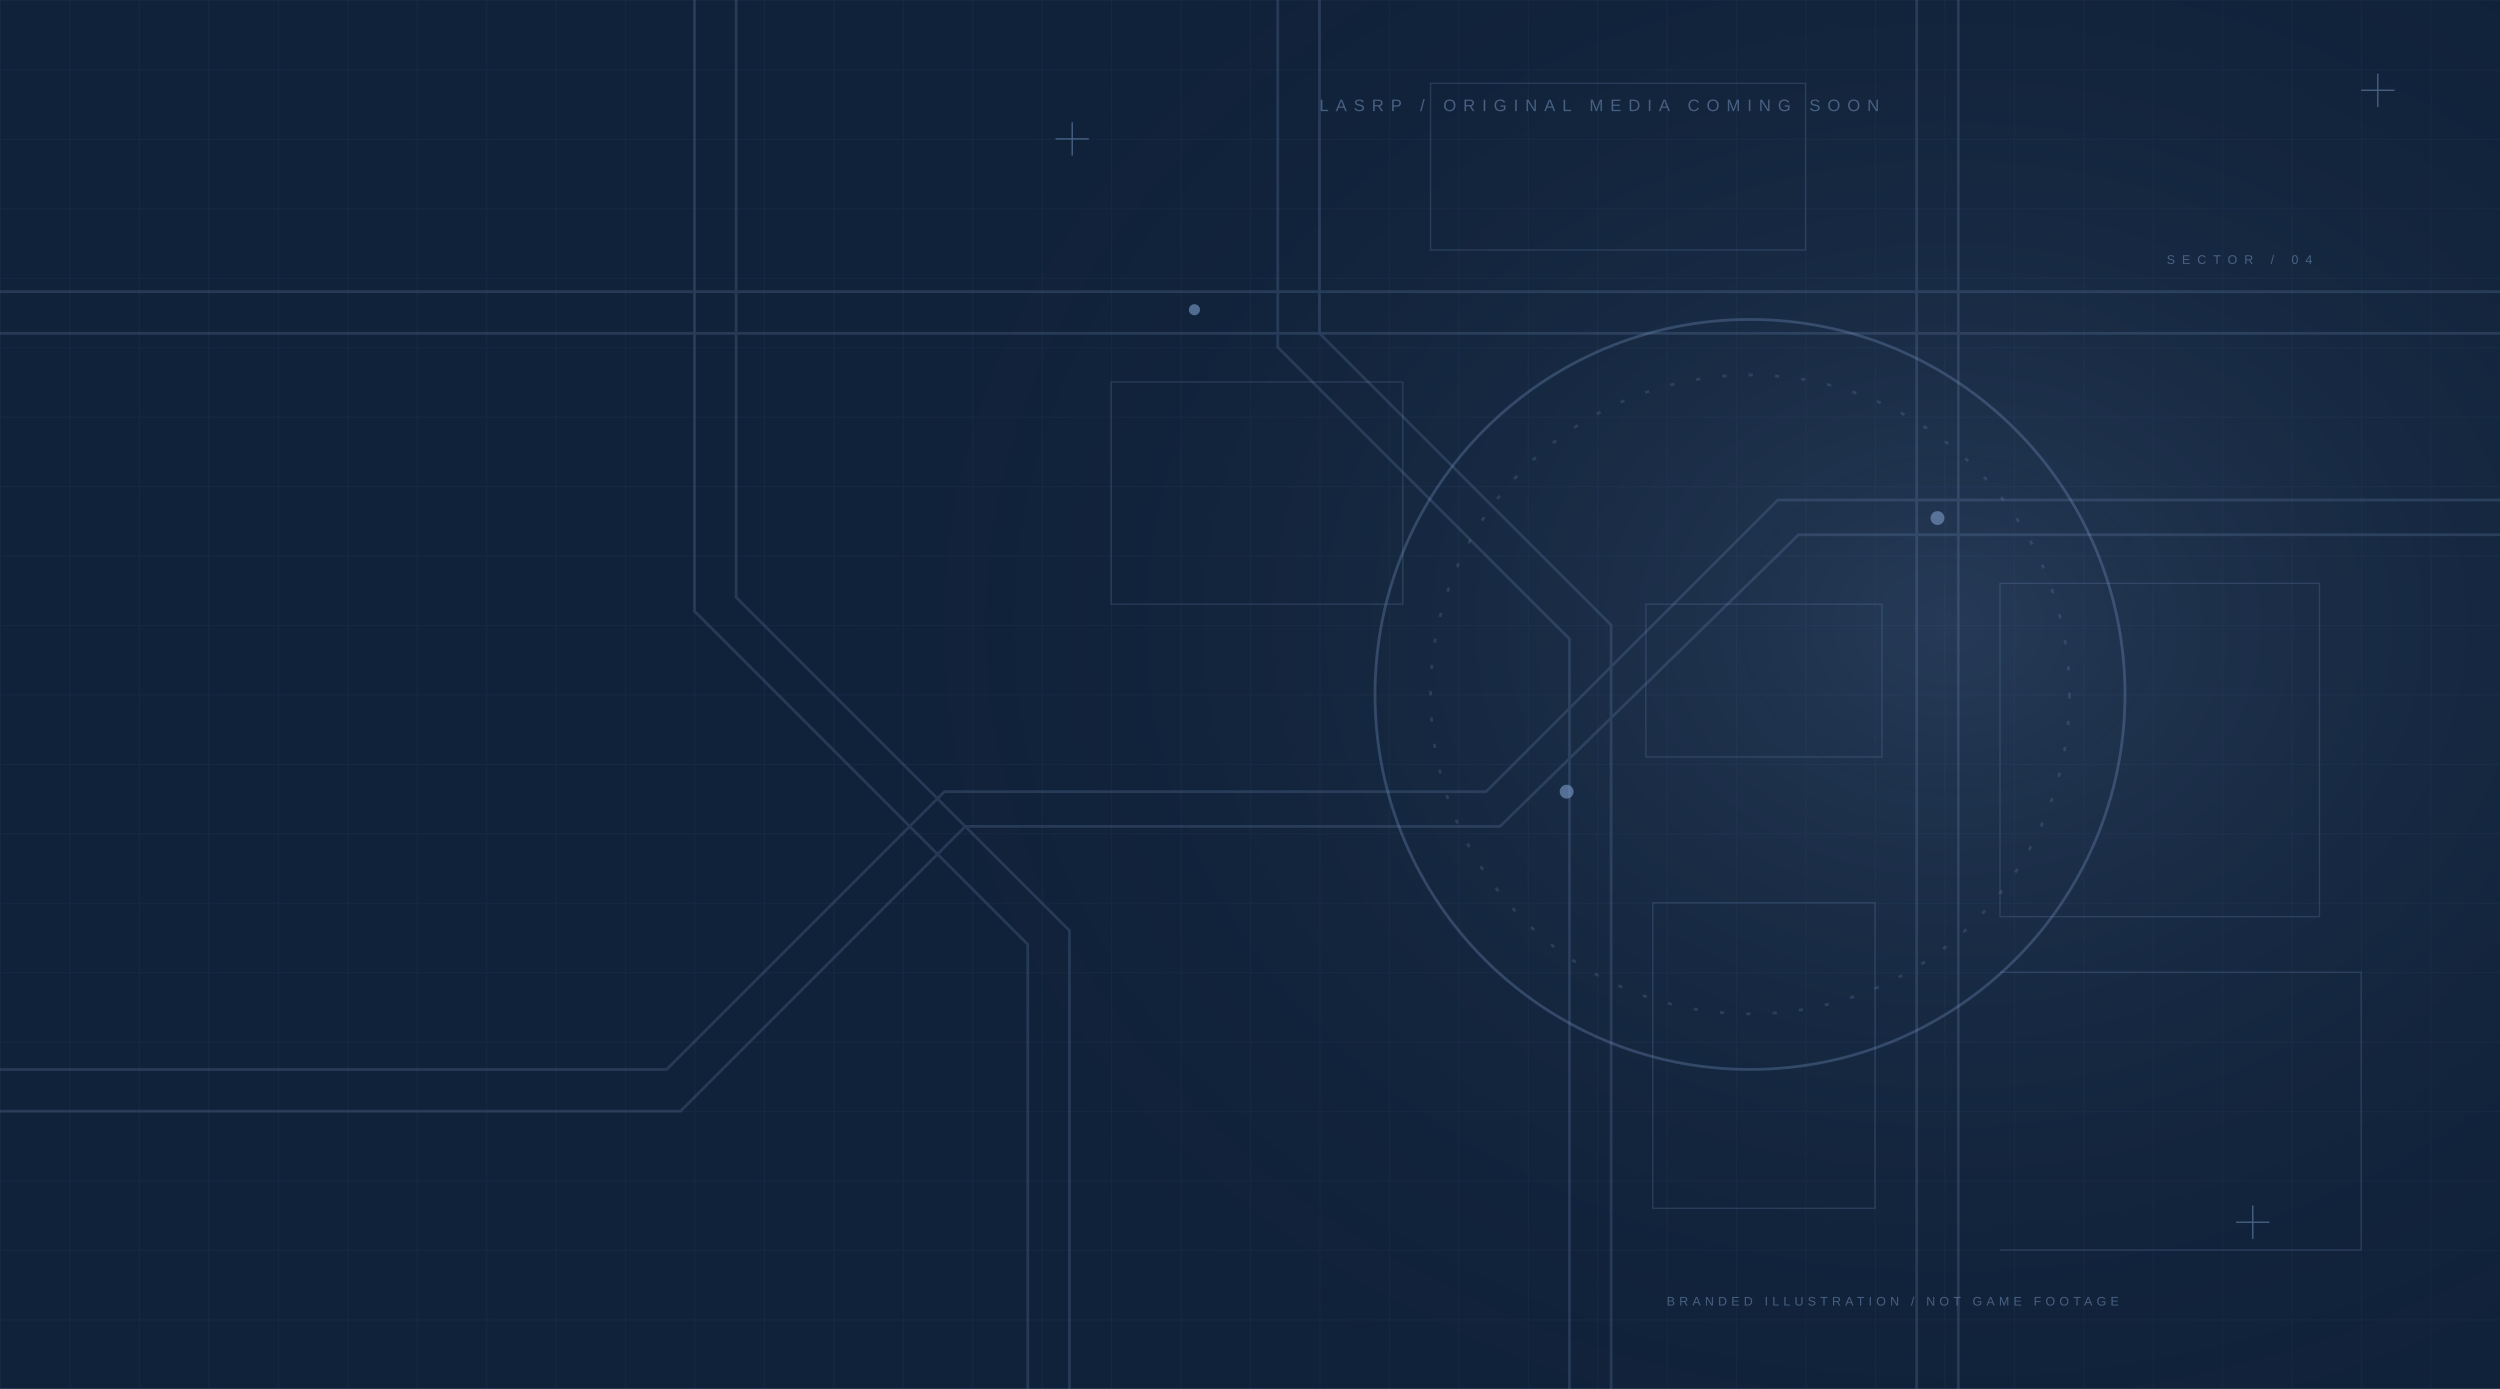
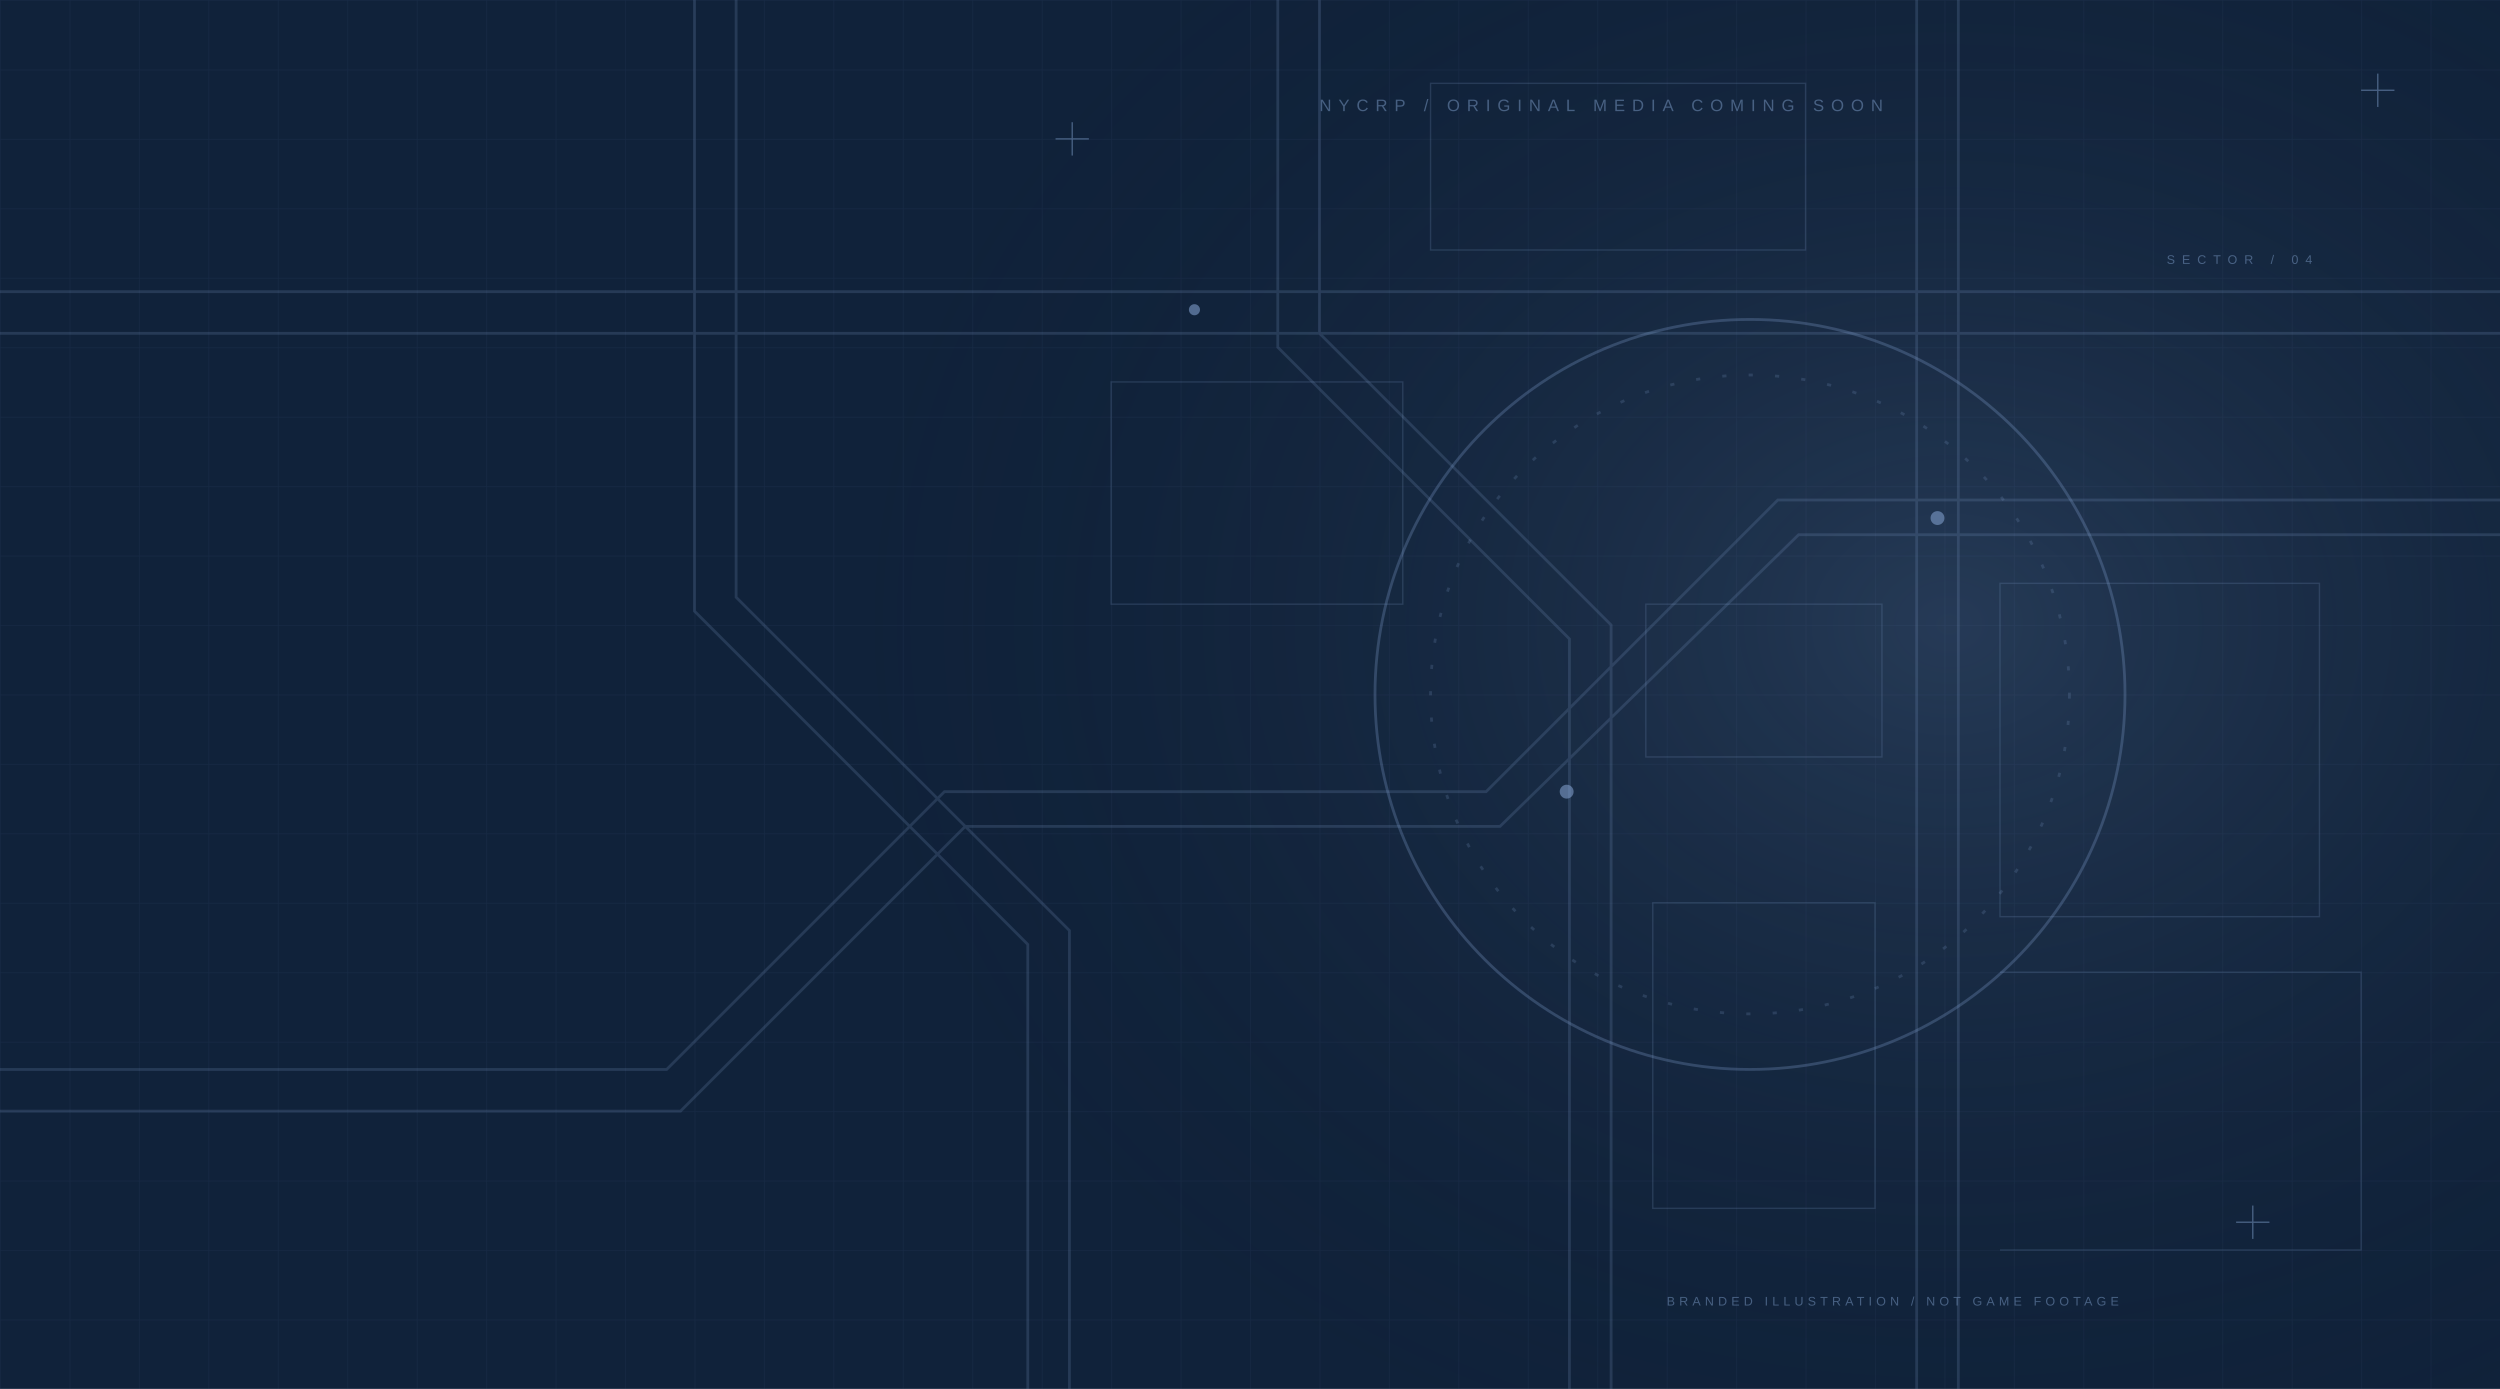
<svg xmlns="http://www.w3.org/2000/svg" width="1800" height="1000" viewBox="0 0 1800 1000">
  <defs>
    <pattern id="grid" width="50" height="50" patternUnits="userSpaceOnUse">
      <path d="M50 0H0V50" fill="none" stroke="#7d9cc8" stroke-opacity=".07" />
    </pattern>
    <radialGradient id="light">
      <stop stop-color="#7d9cc8" stop-opacity=".2" />
      <stop offset="1" stop-color="#0a1423" stop-opacity="0" />
    </radialGradient>
  </defs>
  <rect width="1800" height="1000" fill="#10223a" />
  <rect width="1800" height="1000" fill="url(#grid)" />
  <ellipse cx="1400" cy="450" rx="800" ry="650" fill="url(#light)" />
  <g fill="none" stroke="#7d9cc8" stroke-opacity=".2" stroke-width="2">
    <path d="M0 770L480 770 680 570 1070 570 1280 360 1800 360M0 800L490 800 695 595 1080 595 1295 385 1800 385M920 0V250L1130 460V1000M950 0V240L1160 450V1000M1380 0V1000M1410 0V1000M500 0V440L740 680V1000M530 0V430L770 670V1000M0 210H1800M0 240H1800" />
    <path d="M1030 60H1300V180H1030ZM1185 435H1355V545H1185ZM1440 420H1670V660H1440ZM800 275H1010V435H800ZM1190 650H1350V870H1190ZM1440 700H1700V900H1440" stroke-width="1" />
    <circle cx="1260" cy="500" r="230" stroke-dasharray="3 16" />
    <circle cx="1260" cy="500" r="270" stroke-opacity=".3" />
  </g>
  <g fill="#7d9cc8" fill-opacity=".6">
    <circle cx="1128" cy="570" r="5" />
    <circle cx="1395" cy="373" r="5" />
    <circle cx="860" cy="223" r="4" />
  </g>
  <g stroke="#7d9cc8" stroke-opacity=".5">
    <path d="M1700 65h24m-12-12v24M1610 880h24m-12-12v24M760 100h24m-12-12v24" />
  </g>
  <g font-family="Arial,sans-serif" font-size="12" letter-spacing="5" fill="#7d9cc8" fill-opacity=".5">
-     <text x="950" y="80">LASRP / ORIGINAL MEDIA COMING SOON</text>
+     <text x="950" y="80">NYCRP / ORIGINAL MEDIA COMING SOON</text>
    <text x="1200" y="940" font-size="9" letter-spacing="3">BRANDED ILLUSTRATION / NOT GAME FOOTAGE</text>
    <text x="1560" y="190" font-size="9">SECTOR / 04</text>
  </g>
</svg>
